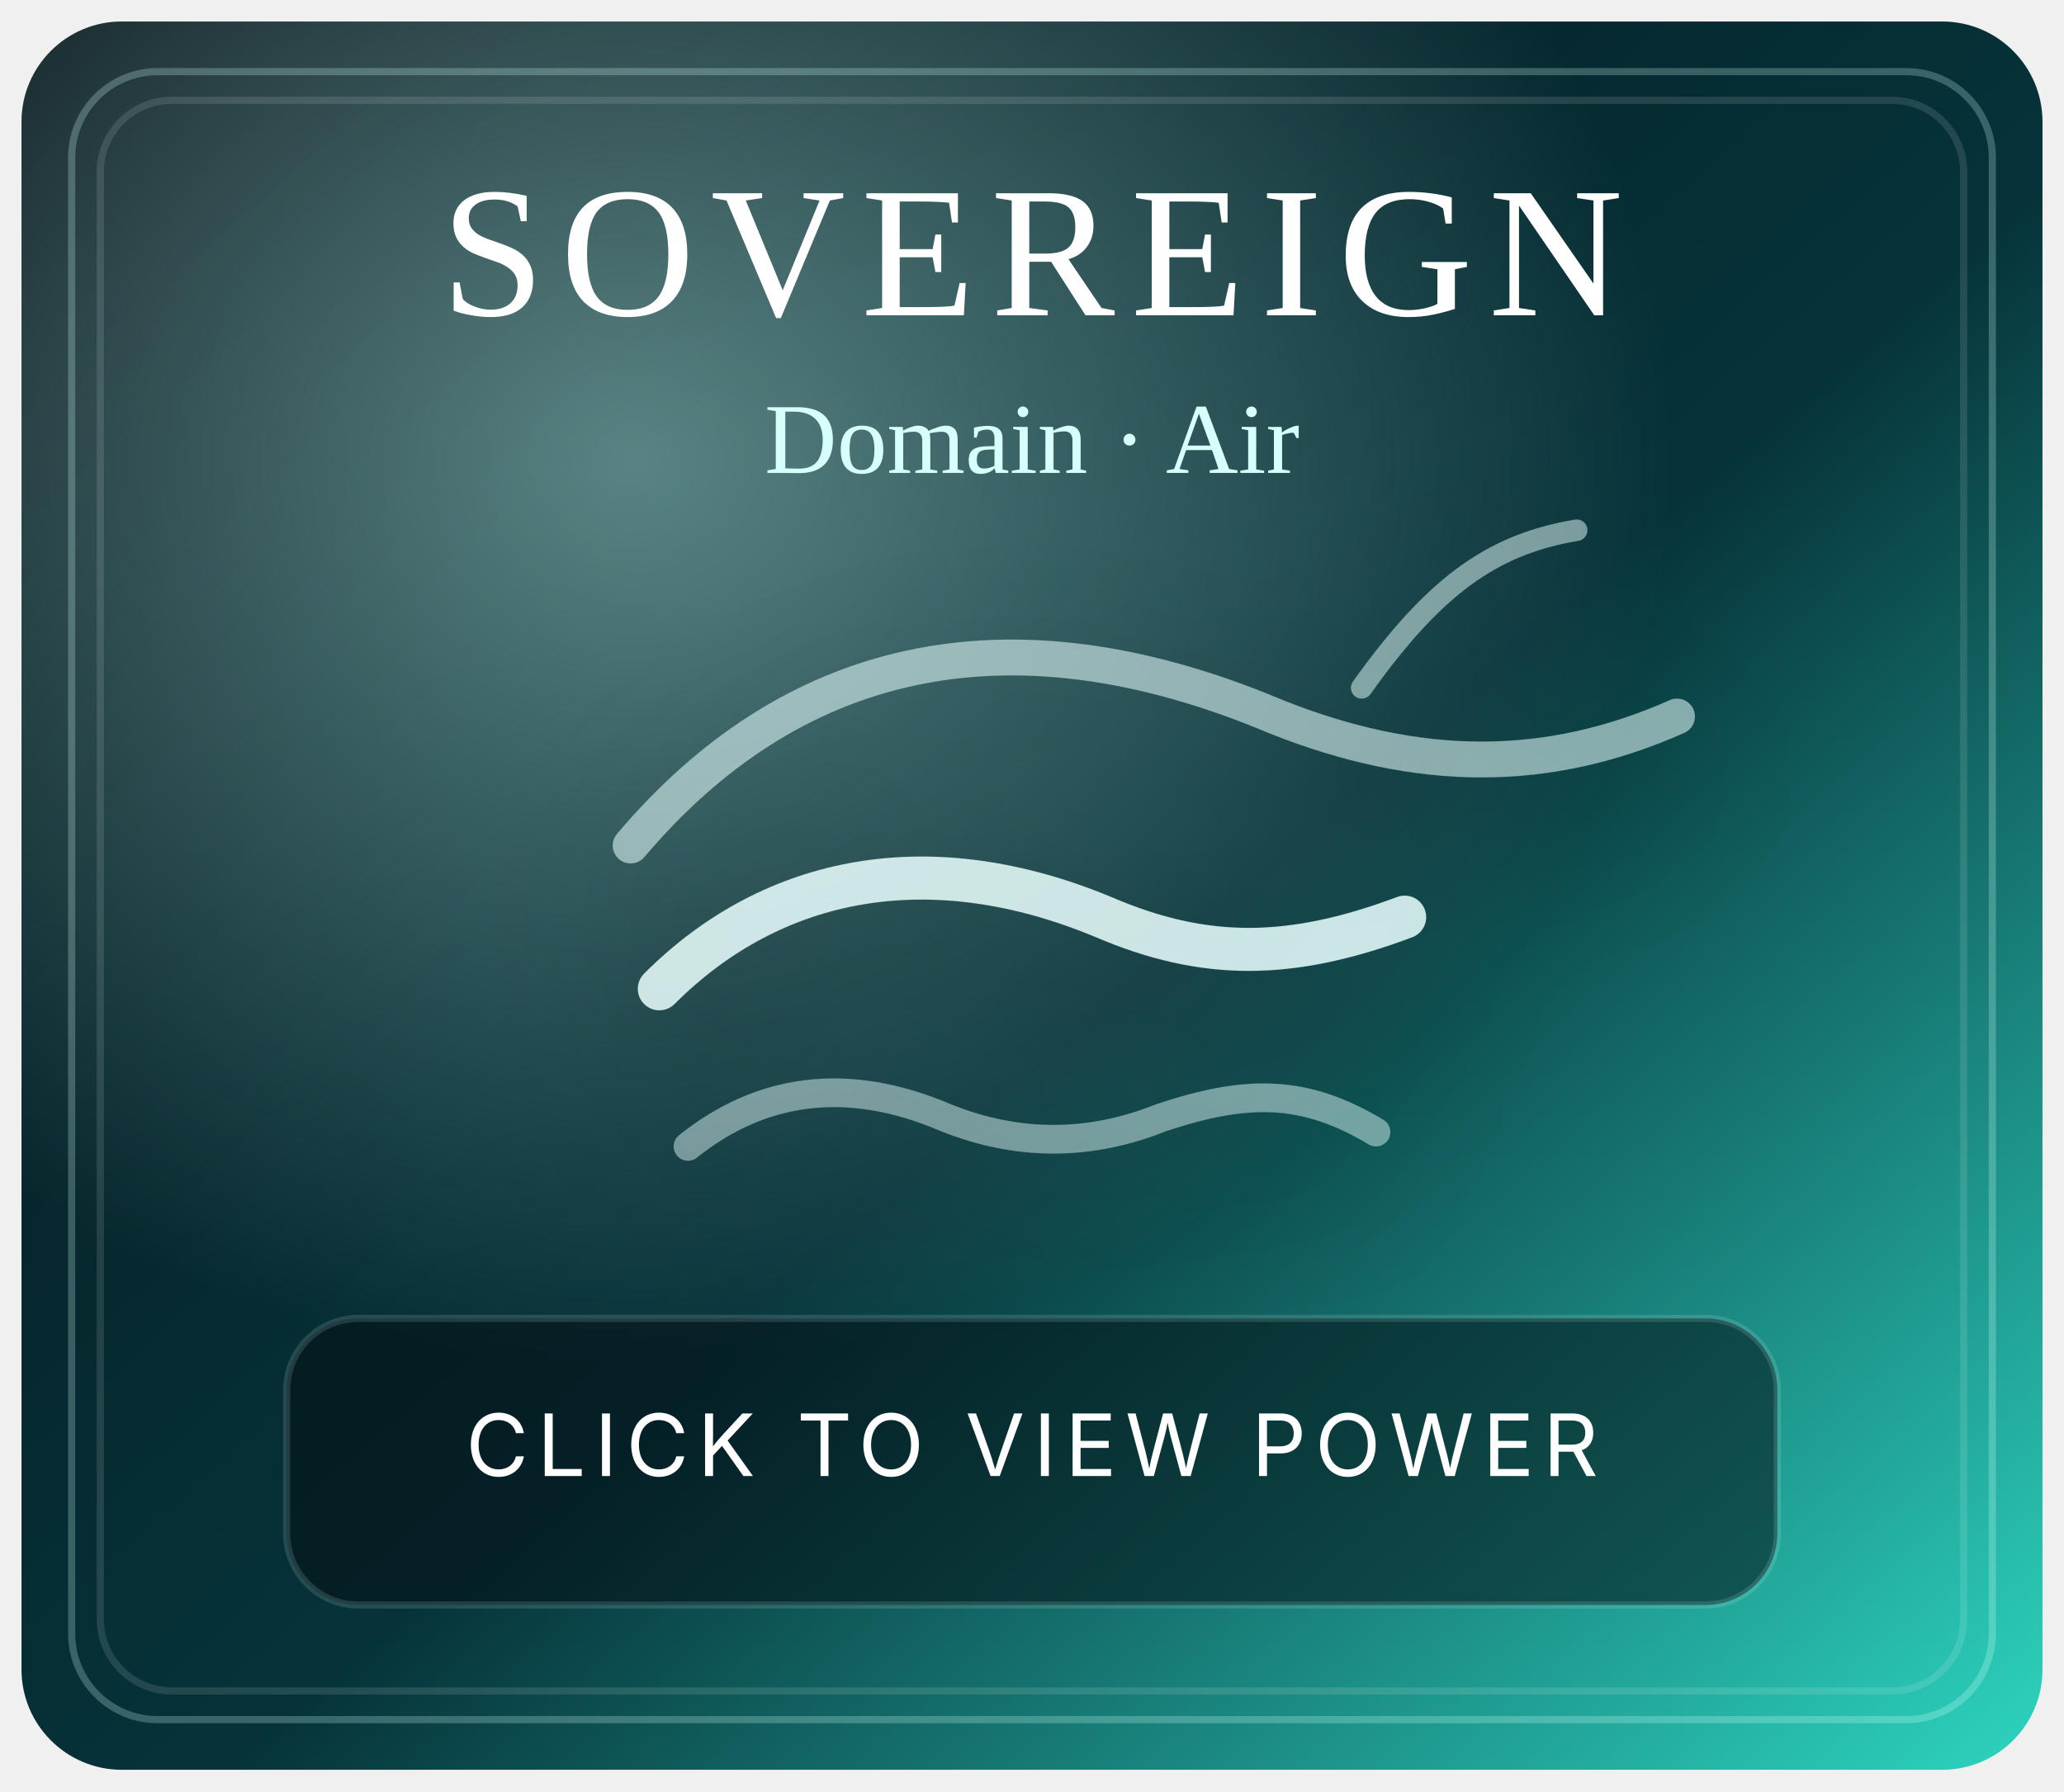
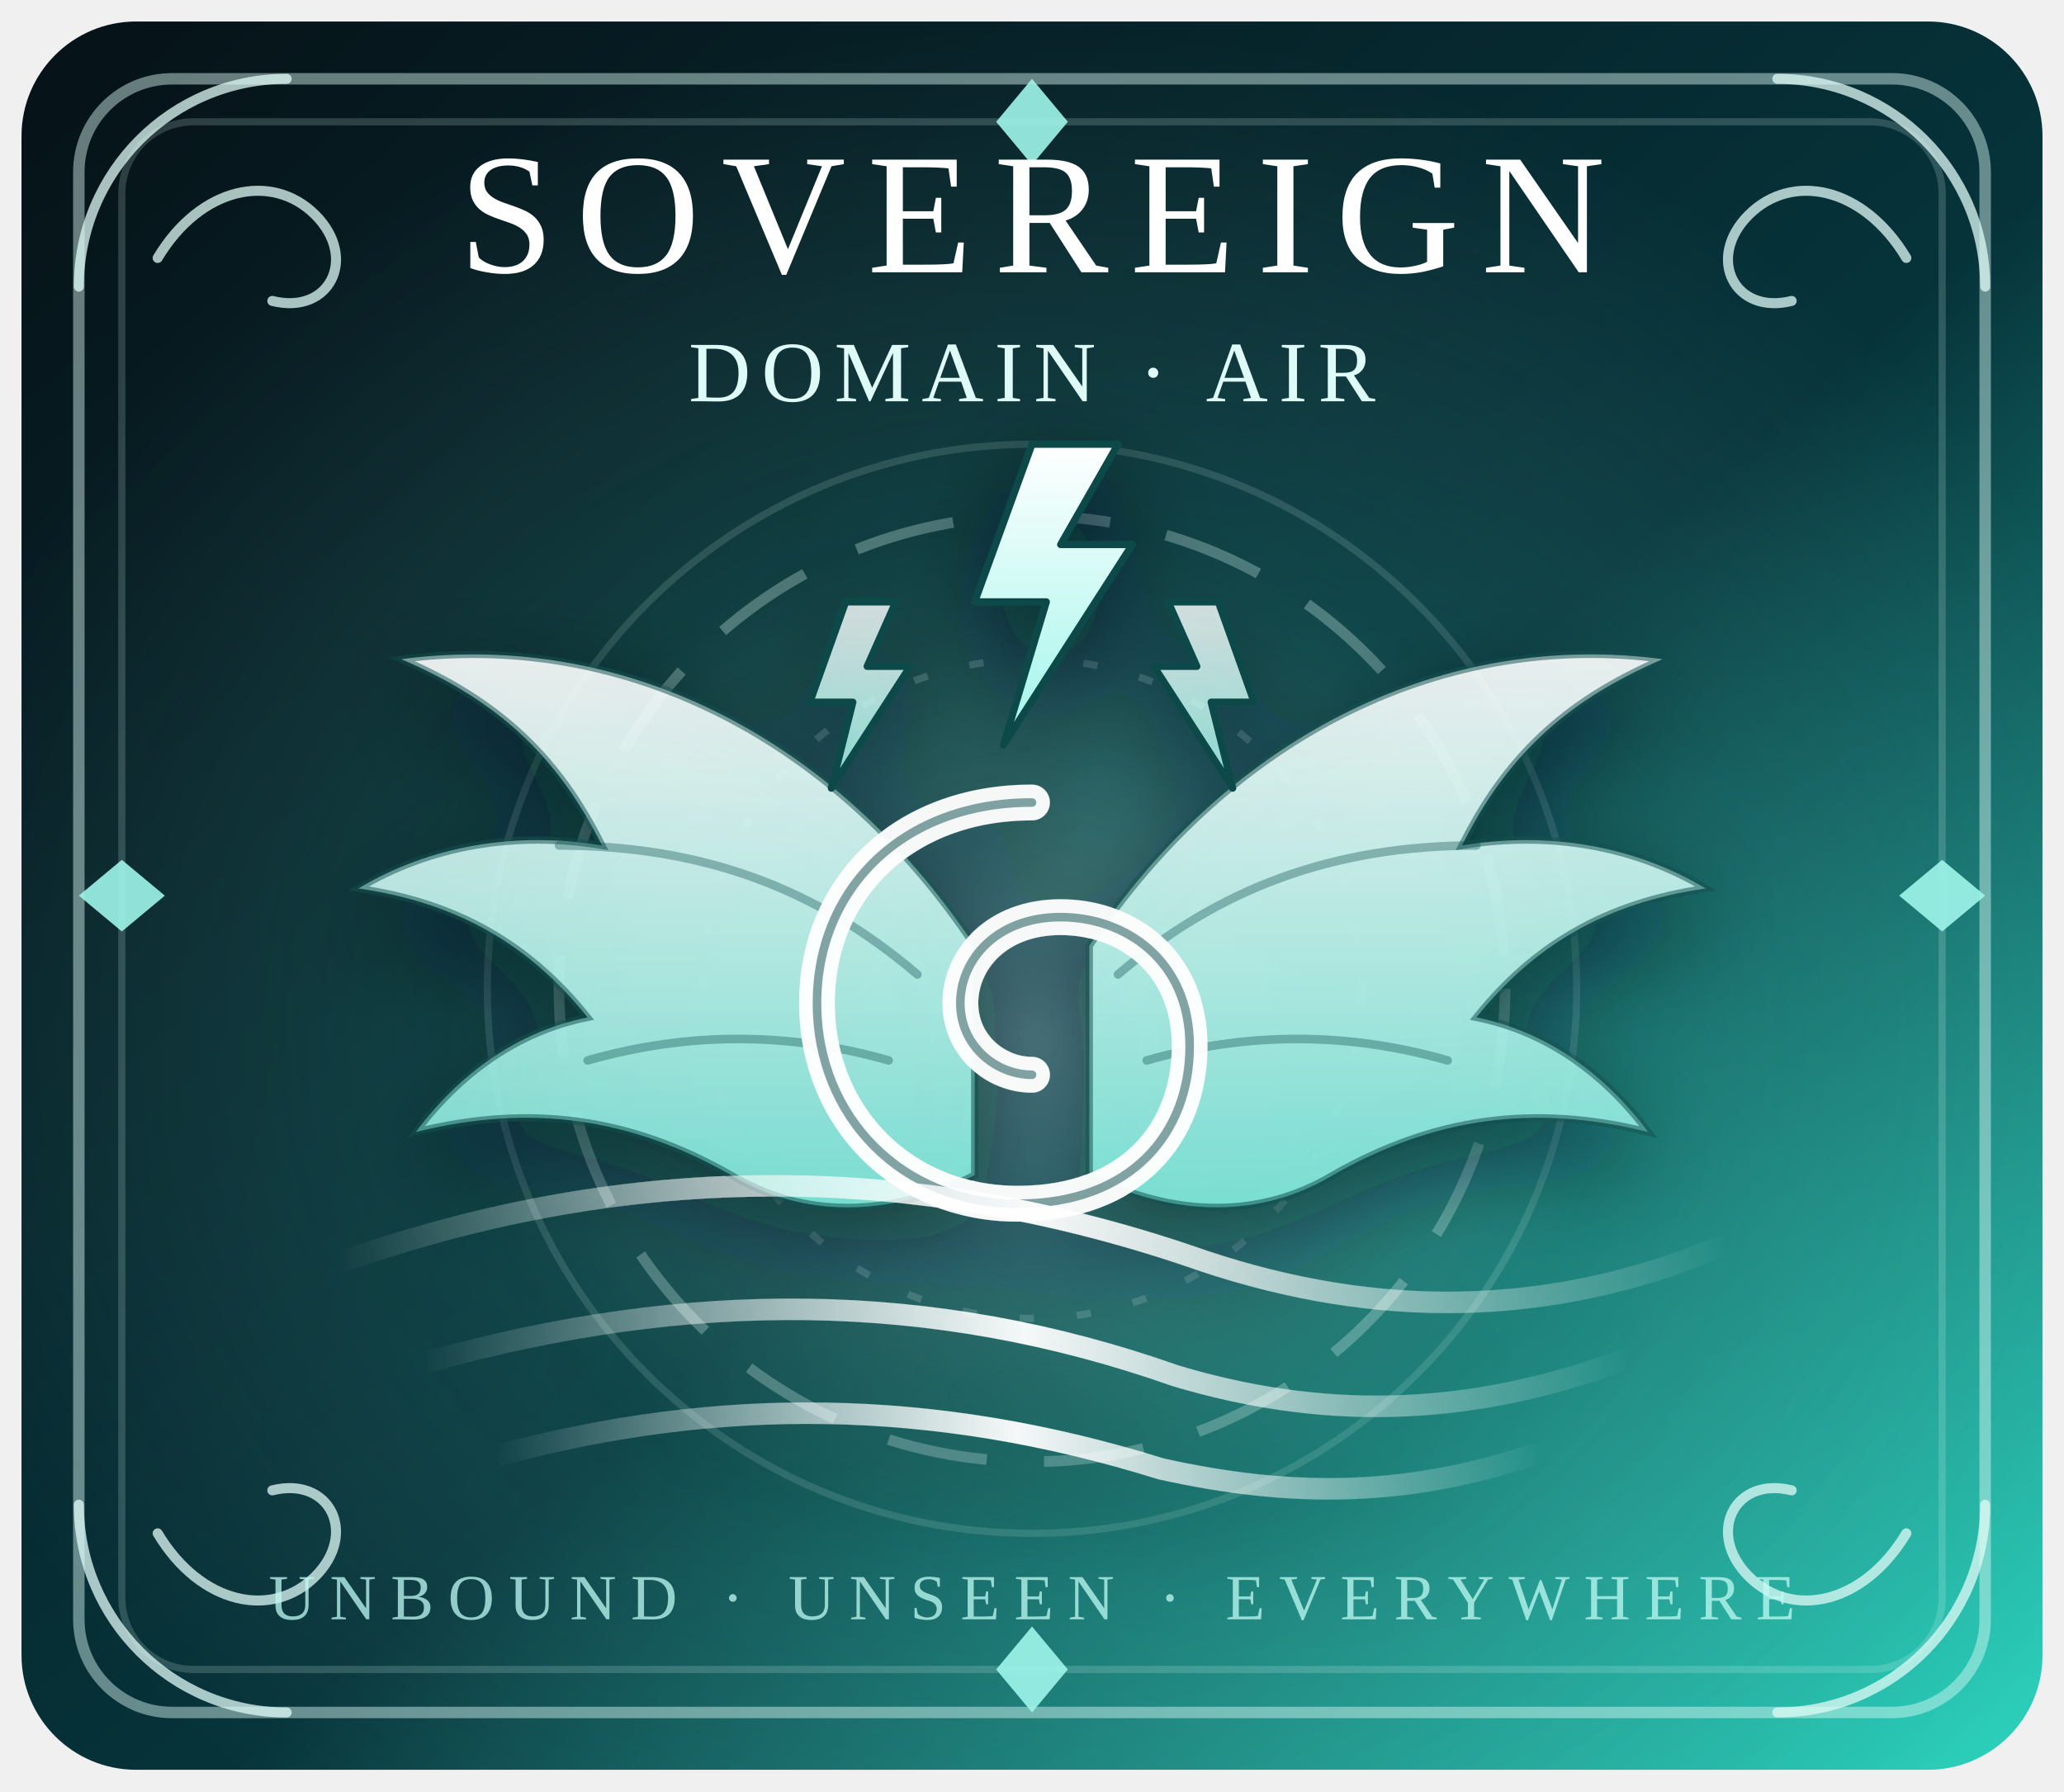
<svg xmlns="http://www.w3.org/2000/svg" width="288" height="250" viewBox="0 0 288 250" role="img" aria-label="Sovereign of Air card">
  <defs>
    <linearGradient id="bg" x1="0" x2="1" y1="0" y2="1">
      <stop offset="0" stop-color="#061217" />
      <stop offset="0.55" stop-color="#06333a" />
      <stop offset="1" stop-color="#2dd4bf" />
    </linearGradient>
-     <radialGradient id="glow" cx="30%" cy="25%" r="80%">
+     <radialGradient id="glow" cx="50%" cy="58%" r="58%">
      <stop offset="0" stop-color="#bffaf4" stop-opacity="0.45" />
-       <stop offset="0.65" stop-color="#bffaf4" stop-opacity="0" />
+       <stop offset="0.5" stop-color="#5eead4" stop-opacity="0.12" />
+       <stop offset="1" stop-color="#bffaf4" stop-opacity="0" />
    </radialGradient>
+     <linearGradient id="wind" x1="0" x2="1" y1="0" y2="0">
+       <stop offset="0" stop-color="#ffffff" stop-opacity="0" />
+       <stop offset="0.5" stop-color="#ffffff" stop-opacity="0.95" />
+       <stop offset="1" stop-color="#ffffff" stop-opacity="0" />
+     </linearGradient>
+     <linearGradient id="feather" x1="0" x2="0" y1="0" y2="1">
+       <stop offset="0" stop-color="#ffffff" />
+       <stop offset="1" stop-color="#7fe7da" />
+     </linearGradient>
+     <linearGradient id="bolt" x1="0" x2="0" y1="0" y2="1">
+       <stop offset="0" stop-color="#ffffff" />
+       <stop offset="1" stop-color="#9ff5ea" />
+     </linearGradient>
    <filter id="shadow" x="-30%" y="-30%" width="160%" height="160%">
-       <feDropShadow dx="0" dy="7" stdDeviation="11" flood-color="#000" flood-opacity="0.5" />
+       <feDropShadow dx="0" dy="5" stdDeviation="7" flood-color="#021a1c" flood-opacity="0.6" />
+     </filter>
+     <filter id="soft" x="-50%" y="-50%" width="200%" height="200%">
+       <feGaussianBlur stdDeviation="4" />
    </filter>
  </defs>
-   <rect x="3" y="3" width="282" height="244" rx="14" fill="url(#bg)" />
-   <rect x="3" y="3" width="282" height="244" rx="14" fill="url(#glow)" />
-   <rect x="10" y="10" width="268" height="230" rx="12" fill="none" stroke="#d7fffb" stroke-opacity="0.25" />
-   <rect x="14" y="14" width="260" height="222" rx="10" fill="none" stroke="#ffffff" stroke-opacity="0.12" />
-   <g filter="url(#shadow)" fill="none" stroke="#e9fffd" stroke-opacity="0.85" stroke-linecap="round">
-     <path d="M92 138c16-16 38-20 62-10 14 6 26 6 42 0" stroke-width="6" />
-     <path d="M88 118c22-26 52-34 90-18 20 8 38 8 56 0" stroke-width="5" stroke-opacity="0.55" />
-     <path d="M96 160c10-8 22-10 36-4 10 4 20 4 30 0 12-4 20-4 30 2" stroke-width="4" stroke-opacity="0.45" />
-     <path d="M190 96c10-14 18-20 30-22" stroke-width="3" stroke-opacity="0.5" />
+   <rect x="3" y="3" width="282" height="244" rx="16" fill="url(#bg)" />
+   <rect x="3" y="3" width="282" height="244" rx="16" fill="url(#glow)" />
+   <g fill="none" stroke="#dffbf7" stroke-linecap="round" stroke-linejoin="round">
+     <rect x="11" y="11" width="266" height="228" rx="13" stroke-opacity="0.45" stroke-width="1.6" />
+     <rect x="17" y="17" width="254" height="216" rx="10" stroke-opacity="0.18" />
+     <g stroke-opacity="0.75" stroke-width="1.4">
+       <path d="M11 40c0-16 13-29 29-29M277 40c0-16-13-29-29-29M11 210c0 16 13 29 29 29M277 210c0 16-13 29-29 29" />
+       <path d="M22 36c6-10 16-12 22-6s2 14-6 12M266 36c-6-10-16-12-22-6s-2 14 6 12M22 214c6 10 16 12 22 6s2-14-6-12M266 214c-6 10-16 12-22 6s-2-14 6-12" />
+     </g>
+     <path d="M144 11l5 6-5 6-5-6zM144 227l5 6-5 6-5-6zM11 125l6-5 6 5-6 5zM265 125l6-5 6 5-6 5z" fill="#9ff5ea" fill-opacity="0.9" stroke="none" />
  </g>
-   <text x="144" y="44" text-anchor="middle" fill="#fff" font-family="Georgia, 'Times New Roman', serif" font-size="26" letter-spacing="2.2">SOVEREIGN</text>
-   <text x="144" y="66" text-anchor="middle" fill="#d7fffb" font-family="Georgia, 'Times New Roman', serif" font-size="14">Domain · Air</text>
-   <g>
-     <rect x="40" y="184" width="208" height="40" rx="10" fill="#021014" fill-opacity="0.55" stroke="#d7fffb" stroke-opacity="0.14" />
-     <text x="144" y="206" text-anchor="middle" fill="#ffffff" font-family="system-ui, -apple-system, Segoe UI, sans-serif" font-size="12" letter-spacing="1.2">CLICK TO VIEW POWER</text>
+   <g fill="none" stroke="#dffbf7">
+     <circle cx="144" cy="138" r="66" stroke-opacity="0.3" stroke-width="1.5" stroke-dasharray="14 8" />
+     <circle cx="144" cy="138" r="76" stroke-opacity="0.14" />
+     <circle cx="144" cy="138" r="46" stroke-opacity="0.2" stroke-dasharray="2 6" />
  </g>
+   <g filter="url(#shadow)">
+     <g fill="url(#feather)" fill-opacity="0.9" stroke="#0a4a4a" stroke-opacity="0.5" stroke-width="1">
+       <path d="M136 132c-20-30-50-44-80-40 14 6 22 14 28 26-12-2-24 0-34 6 14 2 24 8 32 18-10 2-18 8-24 16 16-4 30-2 44 6 10 6 22 6 34 0z" />
+       <path d="M152 132c20-30 50-44 80-40-14 6-22 14-28 26 12-2 24 0 34 6-14 2-24 8-32 18 10 2 18 8 24 16-16-4-30-2-44 6-10 6-22 6-34 0z" />
+     </g>
+     <g fill="none" stroke="#0a4a4a" stroke-opacity="0.35" stroke-width="1.2" stroke-linecap="round">
+       <path d="M128 136c-14-12-30-18-50-18M124 148c-14-4-28-4-42 0M156 136c14-12 30-18 50-18M160 148c14-4 28-4 42 0" />
+     </g>
+     <g fill="none" stroke-linecap="round">
+       <path d="M144 112c-18 0-30 12-30 28s12 28 28 28 24-10 24-22-9-18-18-18-14 6-14 12 5 10 10 10" stroke="#ffffff" stroke-width="5" stroke-opacity="0.95" />
+       <path d="M144 112c-18 0-30 12-30 28s12 28 28 28 24-10 24-22-9-18-18-18-14 6-14 12 5 10 10 10" stroke="#0a4a4a" stroke-width="1.2" stroke-opacity="0.5" />
+     </g>
+     <g fill="none" stroke="url(#wind)" stroke-width="3" stroke-linecap="round">
+       <path d="M48 176c40-14 80-14 120 0 24 8 48 8 72-2" />
+       <path d="M60 190c36-10 70-10 104 2 20 6 40 6 62-2" />
+       <path d="M70 203c30-8 60-8 92 2 18 4 34 4 52-2" />
+     </g>
+     <g fill="url(#bolt)" stroke="#0a4a4a" stroke-width="1" stroke-linejoin="round">
+       <path d="M144 62l-8 22h10l-6 20 18-28h-10l8-14z" />
+       <path d="M118 84l-5 14h6l-3 12 11-17h-6l4-9zM170 84l5 14h-6l3 12-11-17h6l-4-9z" fill-opacity="0.8" />
+     </g>
+   </g>
+   <text x="144" y="38" text-anchor="middle" fill="#ffffff" font-family="Georgia, 'Times New Roman', serif" font-size="24" letter-spacing="3">SOVEREIGN</text>
+   <text x="144" y="56" text-anchor="middle" fill="#dffbf7" font-family="Georgia, 'Times New Roman', serif" font-size="12" letter-spacing="1.5">DOMAIN · AIR</text>
+   <text x="144" y="226" text-anchor="middle" fill="#bffaf4" fill-opacity="0.75" font-family="Georgia, 'Times New Roman', serif" font-size="9" letter-spacing="2">UNBOUND · UNSEEN · EVERYWHERE</text>
</svg>
